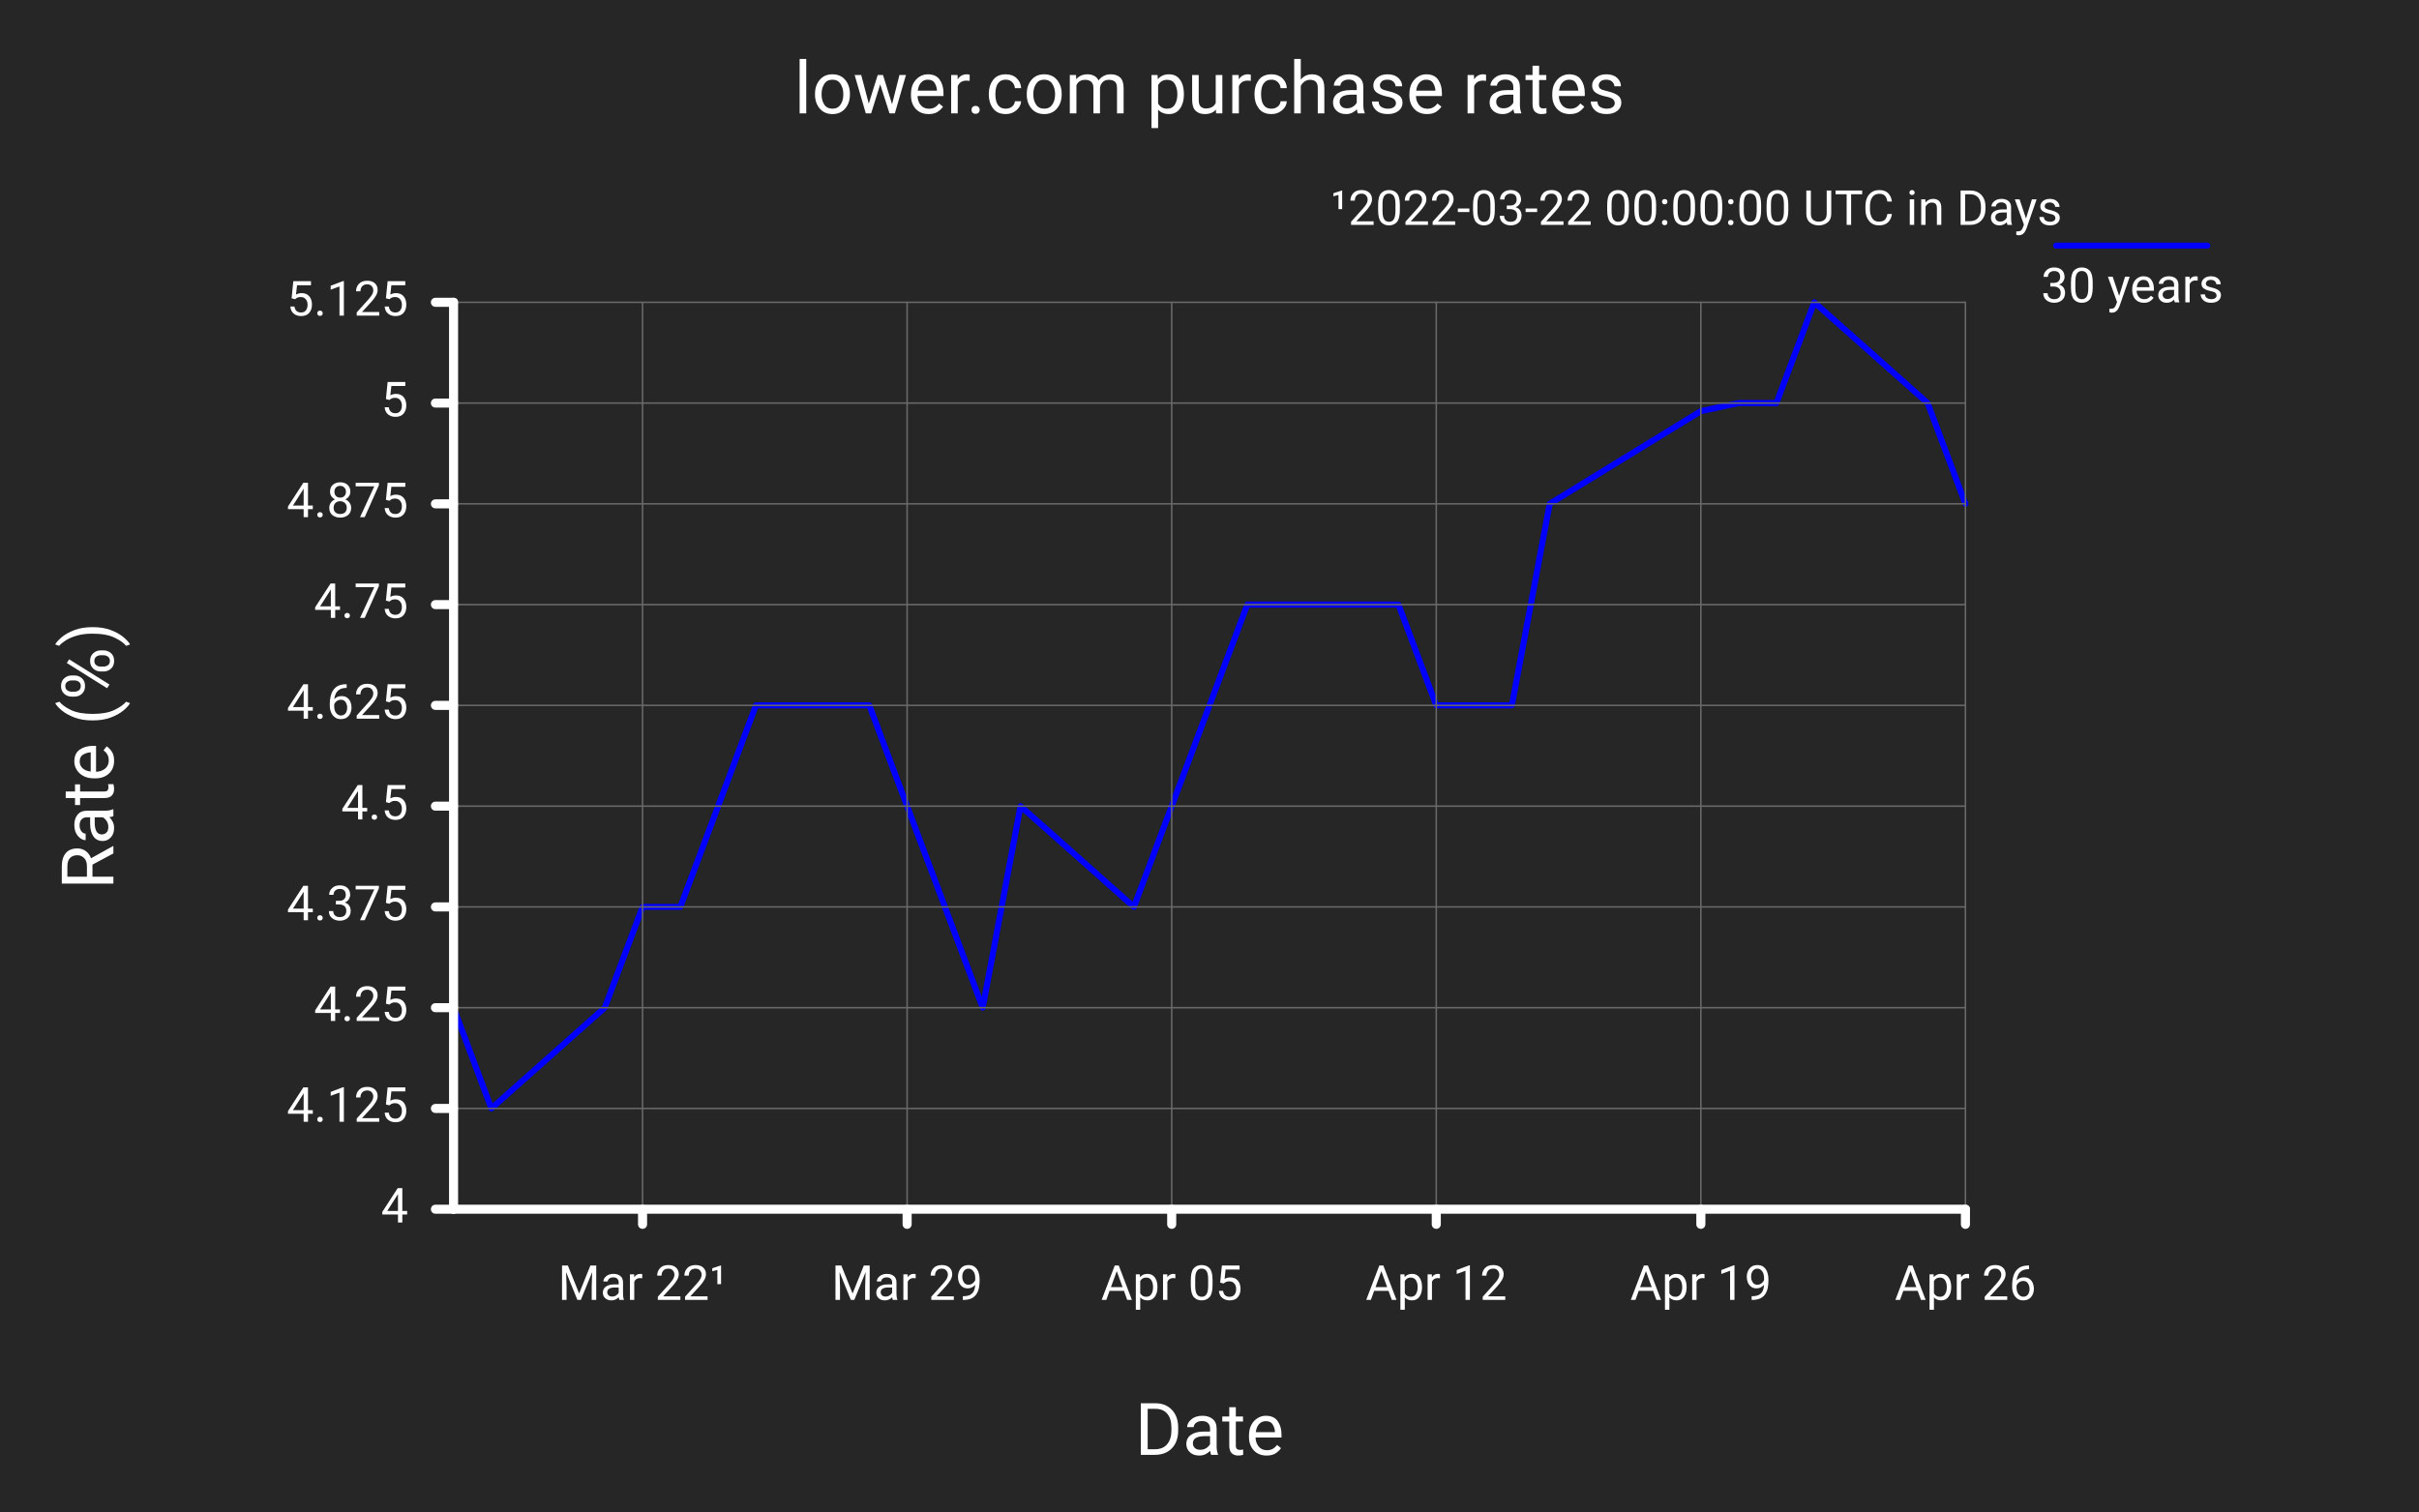
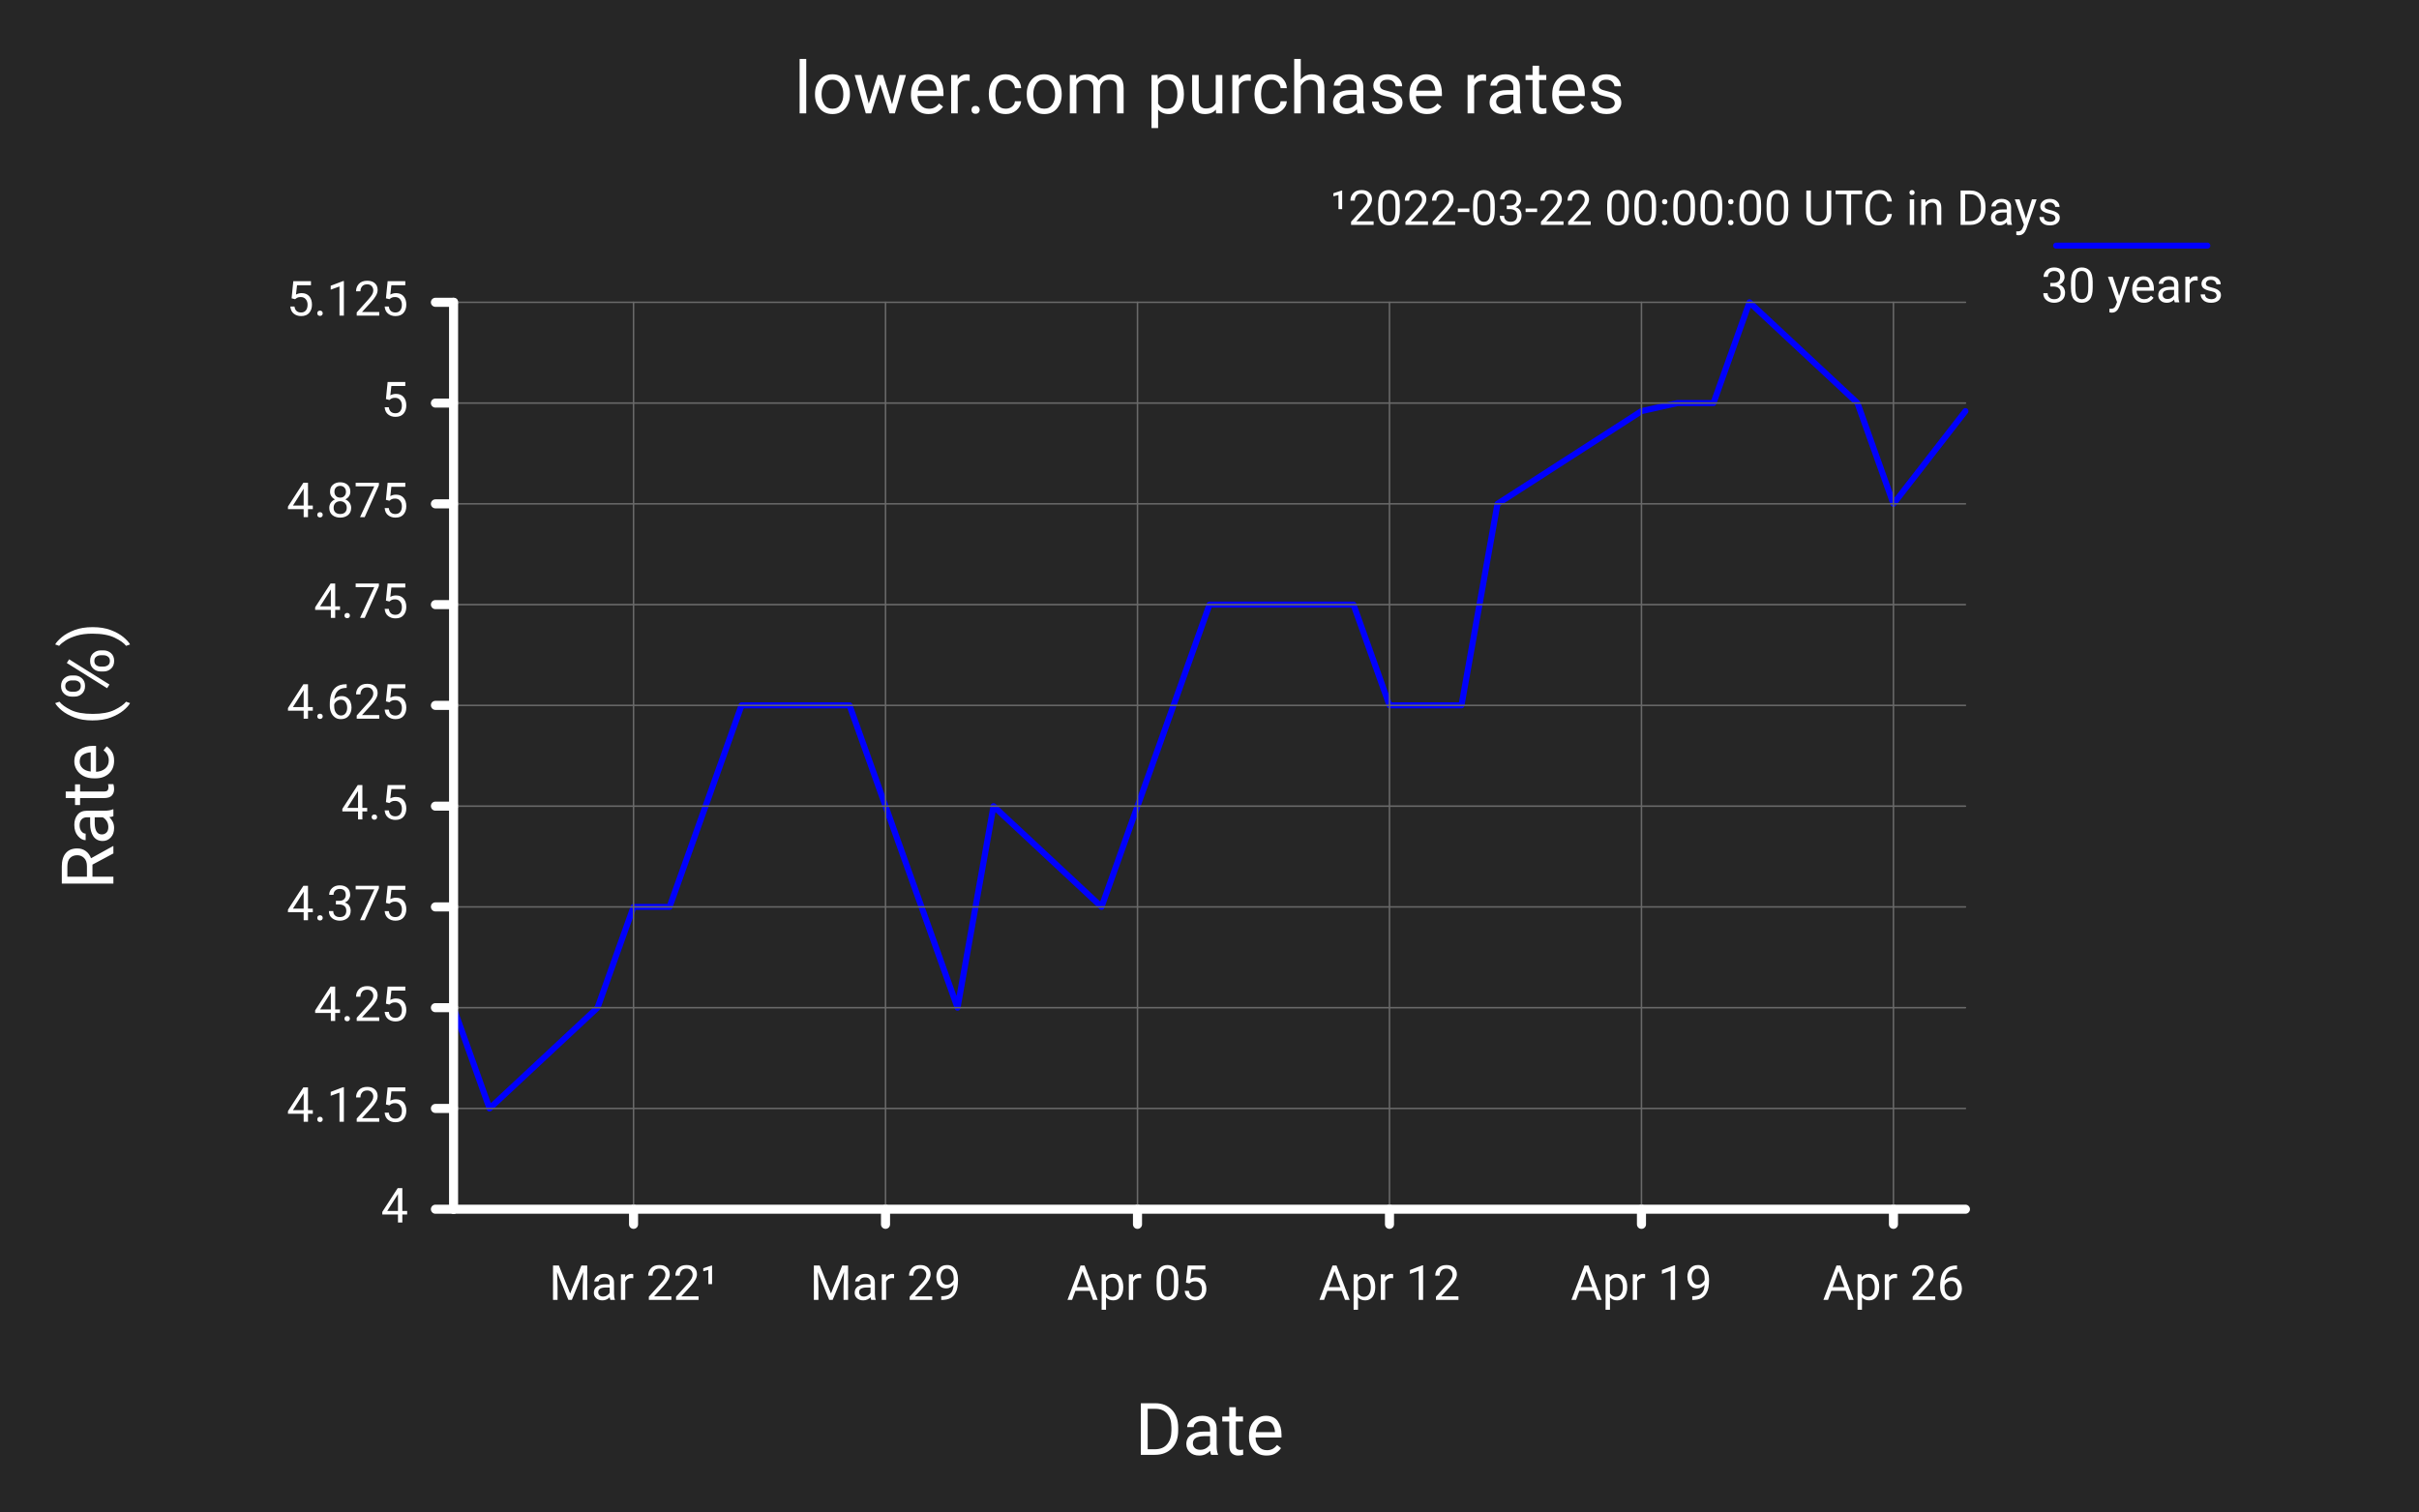
<svg xmlns="http://www.w3.org/2000/svg" class="poloto" width="800" height="500" viewBox="0 0 800 500">
  <style>.poloto{stroke-linecap:round;stroke-linejoin:round;font-family:Roboto,sans-serif;font-size:16px;}.poloto_background{fill:#262626;}.poloto_scatter{stroke-width:7}.poloto_tick_line{stroke:dimgray;stroke-width:0.5}.poloto_line{stroke-width:2}.poloto_text{fill: white;}.poloto_axis_lines{stroke: white;stroke-width:3;fill:none;stroke-dasharray:none}.poloto_title{font-size:24px;dominant-baseline:start;text-anchor:middle;}.poloto_xname{font-size:24px;dominant-baseline:start;text-anchor:middle;}.poloto_yname{font-size:24px;dominant-baseline:start;text-anchor:middle;}.poloto0stroke{stroke:blue;}.poloto1stroke{stroke:red;}.poloto2stroke{stroke:green;}.poloto3stroke{stroke:gold;}.poloto4stroke{stroke:aqua;}.poloto5stroke{stroke:lime;}.poloto6stroke{stroke:orange;}.poloto7stroke{stroke:chocolate;}.poloto0fill{fill:blue;}.poloto1fill{fill:red;}.poloto2fill{fill:green;}.poloto3fill{fill:gold;}.poloto4fill{fill:aqua;}.poloto5fill{fill:lime;}.poloto6fill{fill:orange;}.poloto7fill{fill:chocolate;}</style>
  <circle r="1e5" class="poloto_background" />
  <text class="poloto_text poloto_legend_text" x="675" y="100">30 years</text>
  <line class="poloto_line poloto_legend_icon poloto0stroke poloto0legend" stroke="black" x1="680" x2="730" y1="81.25" y2="81.25" />
-   <path class="poloto_line poloto0stroke" fill="none" stroke="black" d=" M 150.00 333.33 L 162.50 366.67 L 200.00 333.33 L 212.50 300.00 L 225.00 300.00 L 225.00 300.00 L 250.00 233.33 L 287.50 233.33 L 300.00 266.67 L 312.50 300.00 L 325.00 333.33 L 337.50 266.67 L 375.00 300.00 L 387.50 266.67 L 400.00 233.33 L 412.50 200.00 L 425.00 200.00 L 462.50 200.00 L 475.00 233.33 L 487.50 233.33 L 500.00 233.33 L 512.50 166.67 L 562.50 136.00 L 575.00 133.33 L 587.50 133.33 L 600.00 100.00 L 637.50 133.33 L 650.00 166.67" />
+   <path class="poloto_line poloto0stroke" fill="none" stroke="black" d=" M 150.00 333.33 L 161.90 366.67 L 197.62 333.33 L 209.52 300.00 L 221.43 300.00 L 221.43 300.00 L 245.24 233.33 L 280.95 233.33 L 292.86 266.67 L 304.76 300.00 L 316.67 333.33 L 328.57 266.67 L 364.29 300.00 L 376.19 266.67 L 388.10 233.33 L 400.00 200.00 L 411.90 200.00 L 447.62 200.00 L 459.52 233.33 L 471.43 233.33 L 483.33 233.33 L 495.24 166.67 L 542.86 136.00 L 554.76 133.33 L 566.67 133.33 L 578.57 100.00 L 614.29 133.33 L 626.19 166.67 L 650.00 136.00" />
  <text class="poloto_labels poloto_text poloto_title" x="400" y="37.5">lower.com purchase rates</text>
  <text class="poloto_labels poloto_text poloto_xname" x="400" y="481.25">Date</text>
  <text class="poloto_labels poloto_text poloto_yname" transform="rotate(-90,37.5,250)" x="37.5" y="250">Rate (%)</text>
  <text class="poloto_tick_labels poloto_text" dominant-baseline="middle" text-anchor="start" x="150" y="70" />
  <line class="poloto_axis_lines" stroke="black" x1="150" x2="144" y1="400" y2="400" />
  <line class="poloto_tick_line" stroke="black" x1="150" x2="650" y1="400" y2="400" />
  <text class="poloto_tick_labels poloto_text" dominant-baseline="middle" text-anchor="end" x="135" y="400">4</text>
  <line class="poloto_axis_lines" stroke="black" x1="150" x2="144" y1="366.667" y2="366.667" />
  <line class="poloto_tick_line" stroke="black" x1="150" x2="650" y1="366.667" y2="366.667" />
  <text class="poloto_tick_labels poloto_text" dominant-baseline="middle" text-anchor="end" x="135" y="366.667">4.125</text>
  <line class="poloto_axis_lines" stroke="black" x1="150" x2="144" y1="333.333" y2="333.333" />
  <line class="poloto_tick_line" stroke="black" x1="150" x2="650" y1="333.333" y2="333.333" />
  <text class="poloto_tick_labels poloto_text" dominant-baseline="middle" text-anchor="end" x="135" y="333.333">4.25</text>
  <line class="poloto_axis_lines" stroke="black" x1="150" x2="144" y1="300" y2="300" />
  <line class="poloto_tick_line" stroke="black" x1="150" x2="650" y1="300" y2="300" />
  <text class="poloto_tick_labels poloto_text" dominant-baseline="middle" text-anchor="end" x="135" y="300">4.375</text>
  <line class="poloto_axis_lines" stroke="black" x1="150" x2="144" y1="266.667" y2="266.667" />
  <line class="poloto_tick_line" stroke="black" x1="150" x2="650" y1="266.667" y2="266.667" />
  <text class="poloto_tick_labels poloto_text" dominant-baseline="middle" text-anchor="end" x="135" y="266.667">4.5</text>
  <line class="poloto_axis_lines" stroke="black" x1="150" x2="144" y1="233.333" y2="233.333" />
  <line class="poloto_tick_line" stroke="black" x1="150" x2="650" y1="233.333" y2="233.333" />
  <text class="poloto_tick_labels poloto_text" dominant-baseline="middle" text-anchor="end" x="135" y="233.333">4.625</text>
  <line class="poloto_axis_lines" stroke="black" x1="150" x2="144" y1="200" y2="200" />
  <line class="poloto_tick_line" stroke="black" x1="150" x2="650" y1="200" y2="200" />
  <text class="poloto_tick_labels poloto_text" dominant-baseline="middle" text-anchor="end" x="135" y="200">4.75</text>
  <line class="poloto_axis_lines" stroke="black" x1="150" x2="144" y1="166.667" y2="166.667" />
  <line class="poloto_tick_line" stroke="black" x1="150" x2="650" y1="166.667" y2="166.667" />
  <text class="poloto_tick_labels poloto_text" dominant-baseline="middle" text-anchor="end" x="135" y="166.667">4.875</text>
  <line class="poloto_axis_lines" stroke="black" x1="150" x2="144" y1="133.333" y2="133.333" />
  <line class="poloto_tick_line" stroke="black" x1="150" x2="650" y1="133.333" y2="133.333" />
  <text class="poloto_tick_labels poloto_text" dominant-baseline="middle" text-anchor="end" x="135" y="133.333">5</text>
  <line class="poloto_axis_lines" stroke="black" x1="150" x2="144" y1="100" y2="100" />
  <line class="poloto_tick_line" stroke="black" x1="150" x2="650" y1="100" y2="100" />
  <text class="poloto_tick_labels poloto_text" dominant-baseline="middle" text-anchor="end" x="135" y="100">5.125</text>
  <text class="poloto_tick_labels poloto_text" dominant-baseline="middle" text-anchor="start" x="440" y="70">¹2022-03-22 00:00:00 UTC in Days</text>
-   <line class="poloto_axis_lines" stroke="black" x1="212.5" x2="212.5" y1="400" y2="405" />
-   <line class="poloto_tick_line" stroke="black" x1="212.5" x2="212.5" y1="400" y2="100" />
-   <text class="poloto_tick_labels poloto_text" dominant-baseline="start" text-anchor="middle" x="212.5" y="430">Mar 22¹</text>
-   <line class="poloto_axis_lines" stroke="black" x1="300" x2="300" y1="400" y2="405" />
-   <line class="poloto_tick_line" stroke="black" x1="300" x2="300" y1="400" y2="100" />
-   <text class="poloto_tick_labels poloto_text" dominant-baseline="start" text-anchor="middle" x="300" y="430">Mar 29</text>
-   <line class="poloto_axis_lines" stroke="black" x1="387.5" x2="387.5" y1="400" y2="405" />
-   <line class="poloto_tick_line" stroke="black" x1="387.5" x2="387.5" y1="400" y2="100" />
-   <text class="poloto_tick_labels poloto_text" dominant-baseline="start" text-anchor="middle" x="387.5" y="430">Apr 05</text>
-   <line class="poloto_axis_lines" stroke="black" x1="475" x2="475" y1="400" y2="405" />
-   <line class="poloto_tick_line" stroke="black" x1="475" x2="475" y1="400" y2="100" />
-   <text class="poloto_tick_labels poloto_text" dominant-baseline="start" text-anchor="middle" x="475" y="430">Apr 12</text>
-   <line class="poloto_axis_lines" stroke="black" x1="562.5" x2="562.5" y1="400" y2="405" />
-   <line class="poloto_tick_line" stroke="black" x1="562.5" x2="562.5" y1="400" y2="100" />
-   <text class="poloto_tick_labels poloto_text" dominant-baseline="start" text-anchor="middle" x="562.5" y="430">Apr 19</text>
-   <line class="poloto_axis_lines" stroke="black" x1="650" x2="650" y1="400" y2="405" />
-   <line class="poloto_tick_line" stroke="black" x1="650" x2="650" y1="400" y2="100" />
-   <text class="poloto_tick_labels poloto_text" dominant-baseline="start" text-anchor="middle" x="650" y="430">Apr 26</text>
+   <line class="poloto_axis_lines" stroke="black" x1="209.524" x2="209.524" y1="400" y2="405" />
+   <line class="poloto_tick_line" stroke="black" x1="209.524" x2="209.524" y1="400" y2="100" />
+   <text class="poloto_tick_labels poloto_text" dominant-baseline="start" text-anchor="middle" x="209.524" y="430">Mar 22¹</text>
+   <line class="poloto_axis_lines" stroke="black" x1="292.857" x2="292.857" y1="400" y2="405" />
+   <line class="poloto_tick_line" stroke="black" x1="292.857" x2="292.857" y1="400" y2="100" />
+   <text class="poloto_tick_labels poloto_text" dominant-baseline="start" text-anchor="middle" x="292.857" y="430">Mar 29</text>
+   <line class="poloto_axis_lines" stroke="black" x1="376.19" x2="376.19" y1="400" y2="405" />
+   <line class="poloto_tick_line" stroke="black" x1="376.19" x2="376.19" y1="400" y2="100" />
+   <text class="poloto_tick_labels poloto_text" dominant-baseline="start" text-anchor="middle" x="376.19" y="430">Apr 05</text>
+   <line class="poloto_axis_lines" stroke="black" x1="459.524" x2="459.524" y1="400" y2="405" />
+   <line class="poloto_tick_line" stroke="black" x1="459.524" x2="459.524" y1="400" y2="100" />
+   <text class="poloto_tick_labels poloto_text" dominant-baseline="start" text-anchor="middle" x="459.524" y="430">Apr 12</text>
+   <line class="poloto_axis_lines" stroke="black" x1="542.857" x2="542.857" y1="400" y2="405" />
+   <line class="poloto_tick_line" stroke="black" x1="542.857" x2="542.857" y1="400" y2="100" />
+   <text class="poloto_tick_labels poloto_text" dominant-baseline="start" text-anchor="middle" x="542.857" y="430">Apr 19</text>
+   <line class="poloto_axis_lines" stroke="black" x1="626.19" x2="626.19" y1="400" y2="405" />
+   <line class="poloto_tick_line" stroke="black" x1="626.19" x2="626.19" y1="400" y2="100" />
+   <text class="poloto_tick_labels poloto_text" dominant-baseline="start" text-anchor="middle" x="626.19" y="430">Apr 26</text>
  <path stroke="black" fill="none" class="poloto_axis_lines" d=" M 150 400 L 650 400" />
  <path stroke="black" fill="none" class="poloto_axis_lines" d=" M 150 400 L 150 100" />
</svg>
